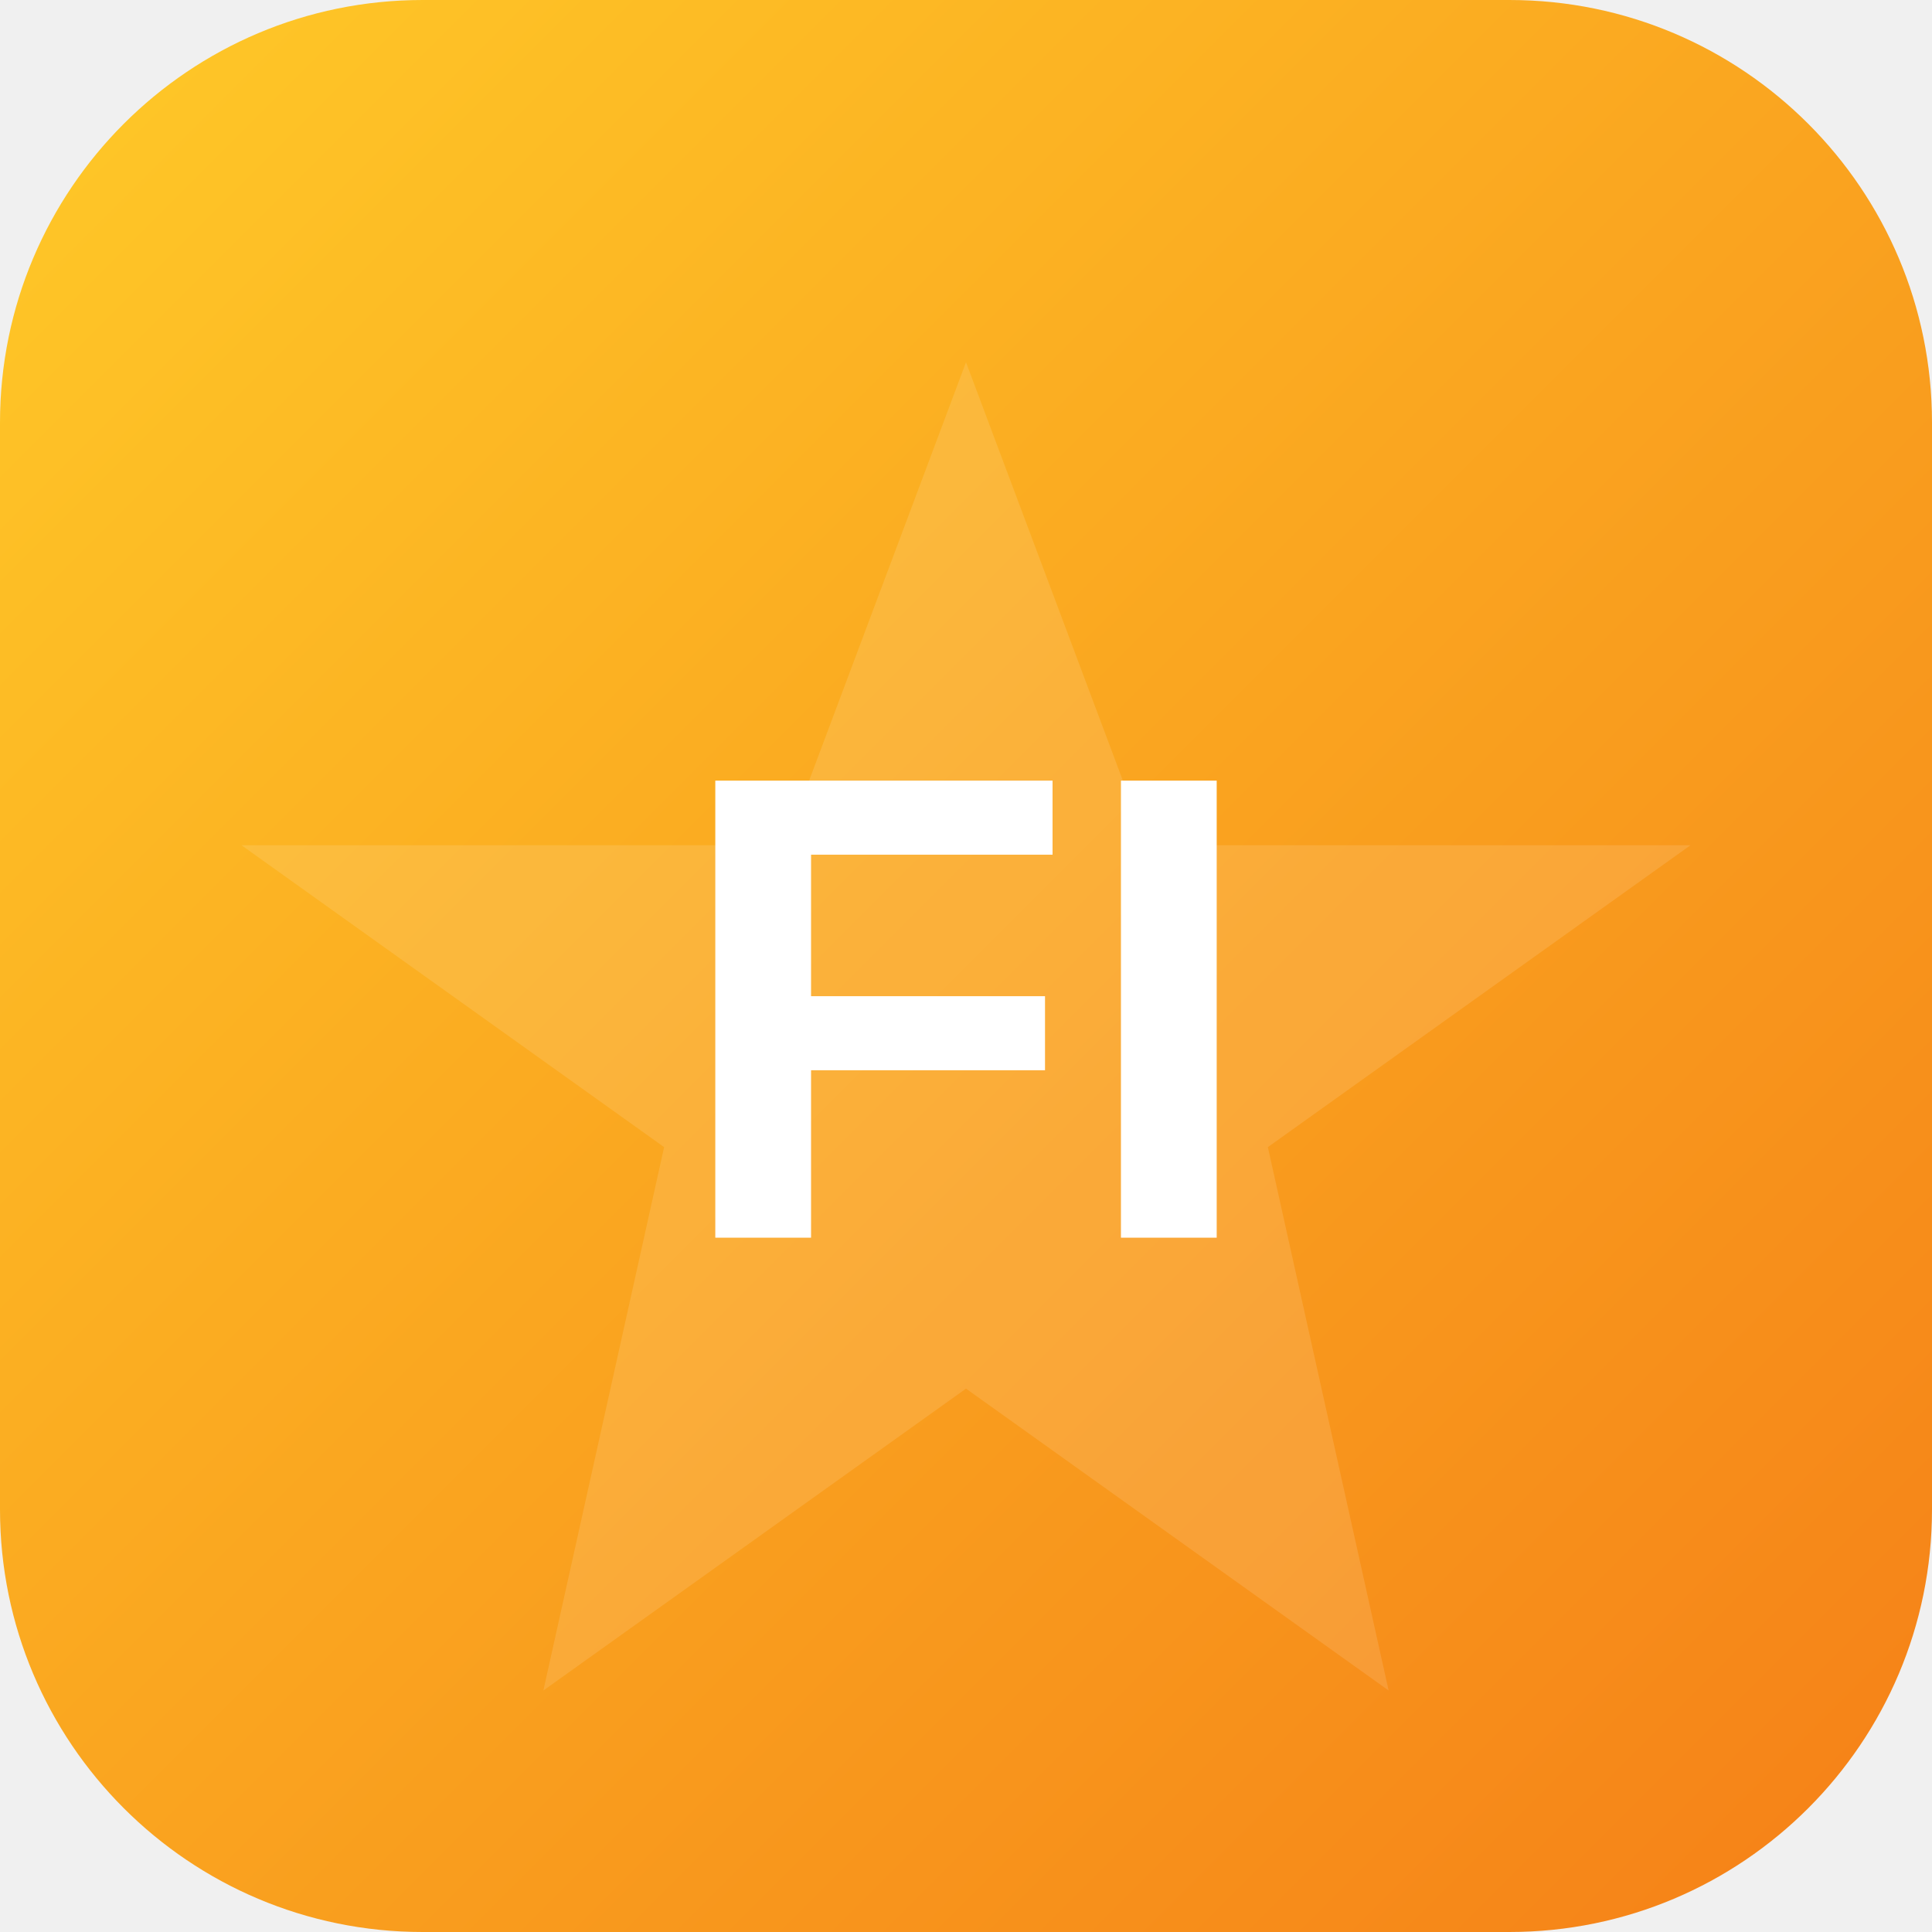
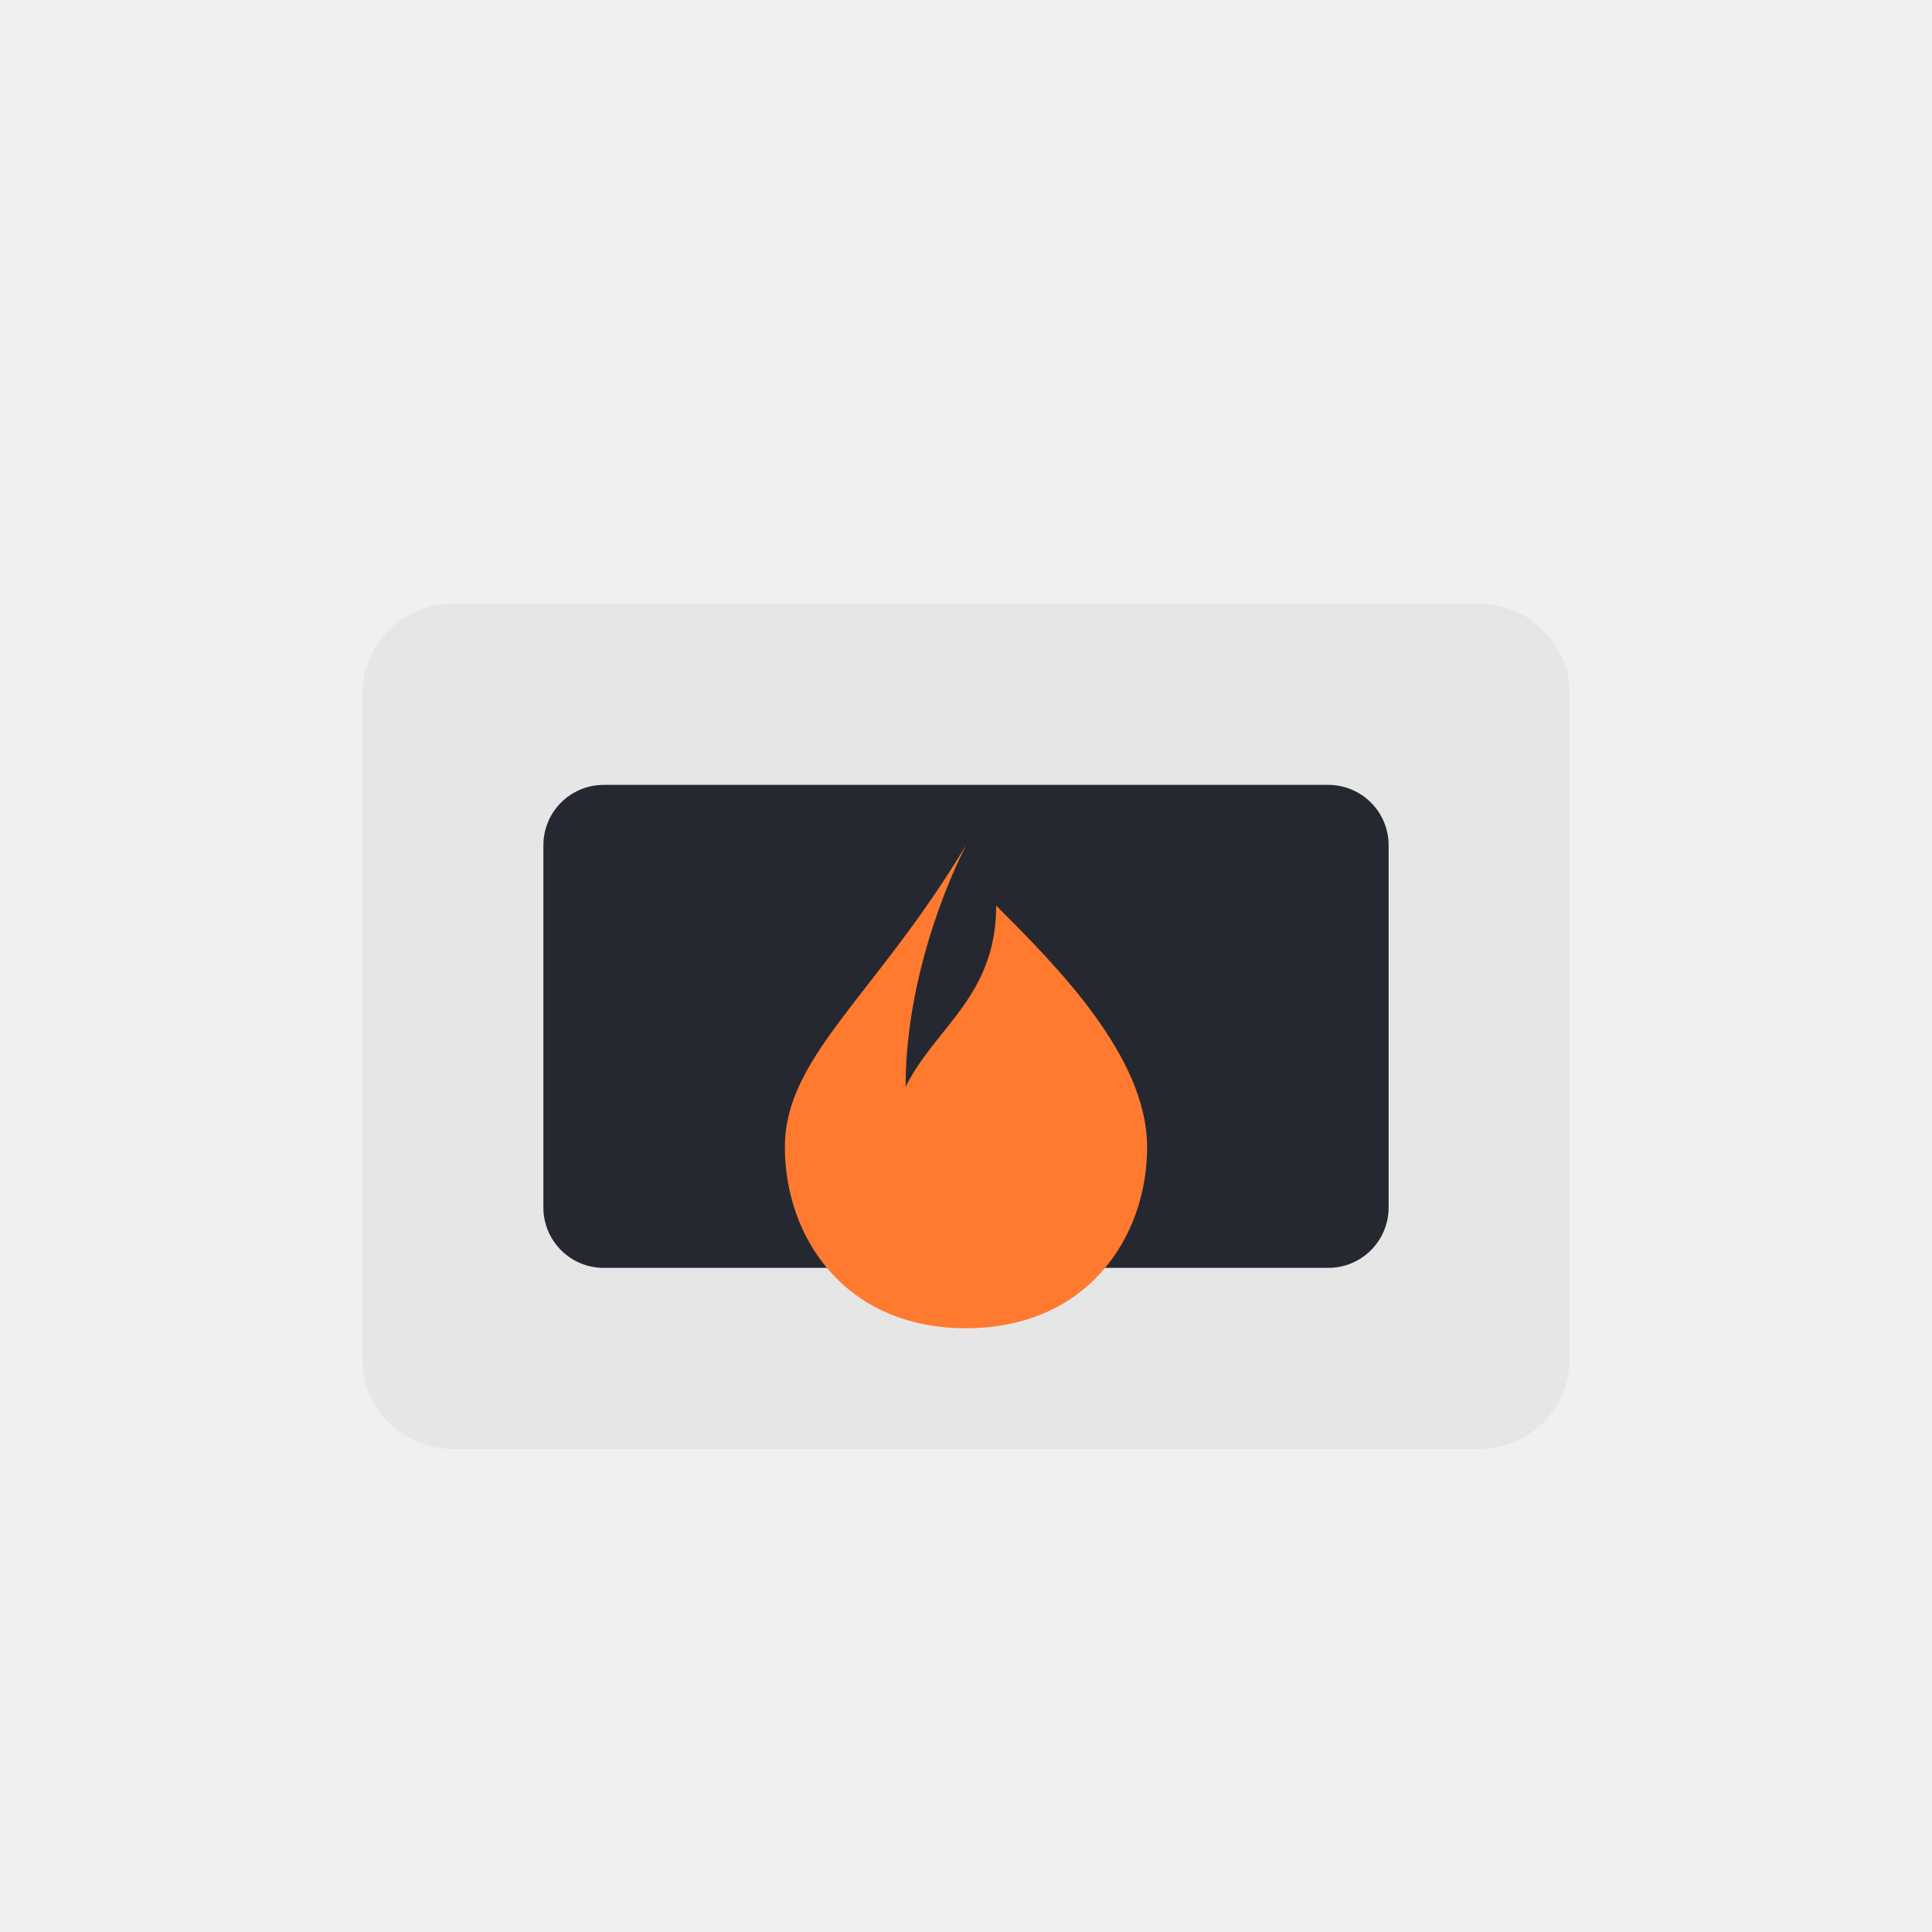
- <svg xmlns="http://www.w3.org/2000/svg" width="64" height="64" viewBox="0 0 64 64">
-   <defs>
-     <linearGradient id="g" x1="0" y1="0" x2="1" y2="1">
-       <stop offset="0%" stop-color="#FFCA28" />
-       <stop offset="100%" stop-color="#F57F17" />
-     </linearGradient>
-   </defs>
-   <rect width="64" height="64" rx="14" fill="url(#g)" />
-   <polygon points="32,12 38,28 56,28 42,38 46,56 32,46 18,56 22,38 8,28 26,28" fill="white" opacity="0.12" />
-   <text x="32" y="41" text-anchor="middle" fill="white" font-family="Arial,Helvetica,sans-serif" font-size="22" font-weight="bold">FI</text>
+ <svg xmlns="http://www.w3.org/2000/svg" viewBox="0 0 64 64">
+   <rect x="12" y="20" width="40" height="28" rx="3" fill="#E6E6E6" />
+   <rect x="18" y="26" width="28" height="16" rx="2" fill="#252830" />
+   <path fill="#FF7A2F" d="M32 28 C29 33,26 35,26 38 C26 41,28 44,32 44 C36 44,38 41,38 38 C38 35,35 32,33 30 C33 33,31 34,30 36 C30 33,31 30,32 28 Z" />
</svg>
